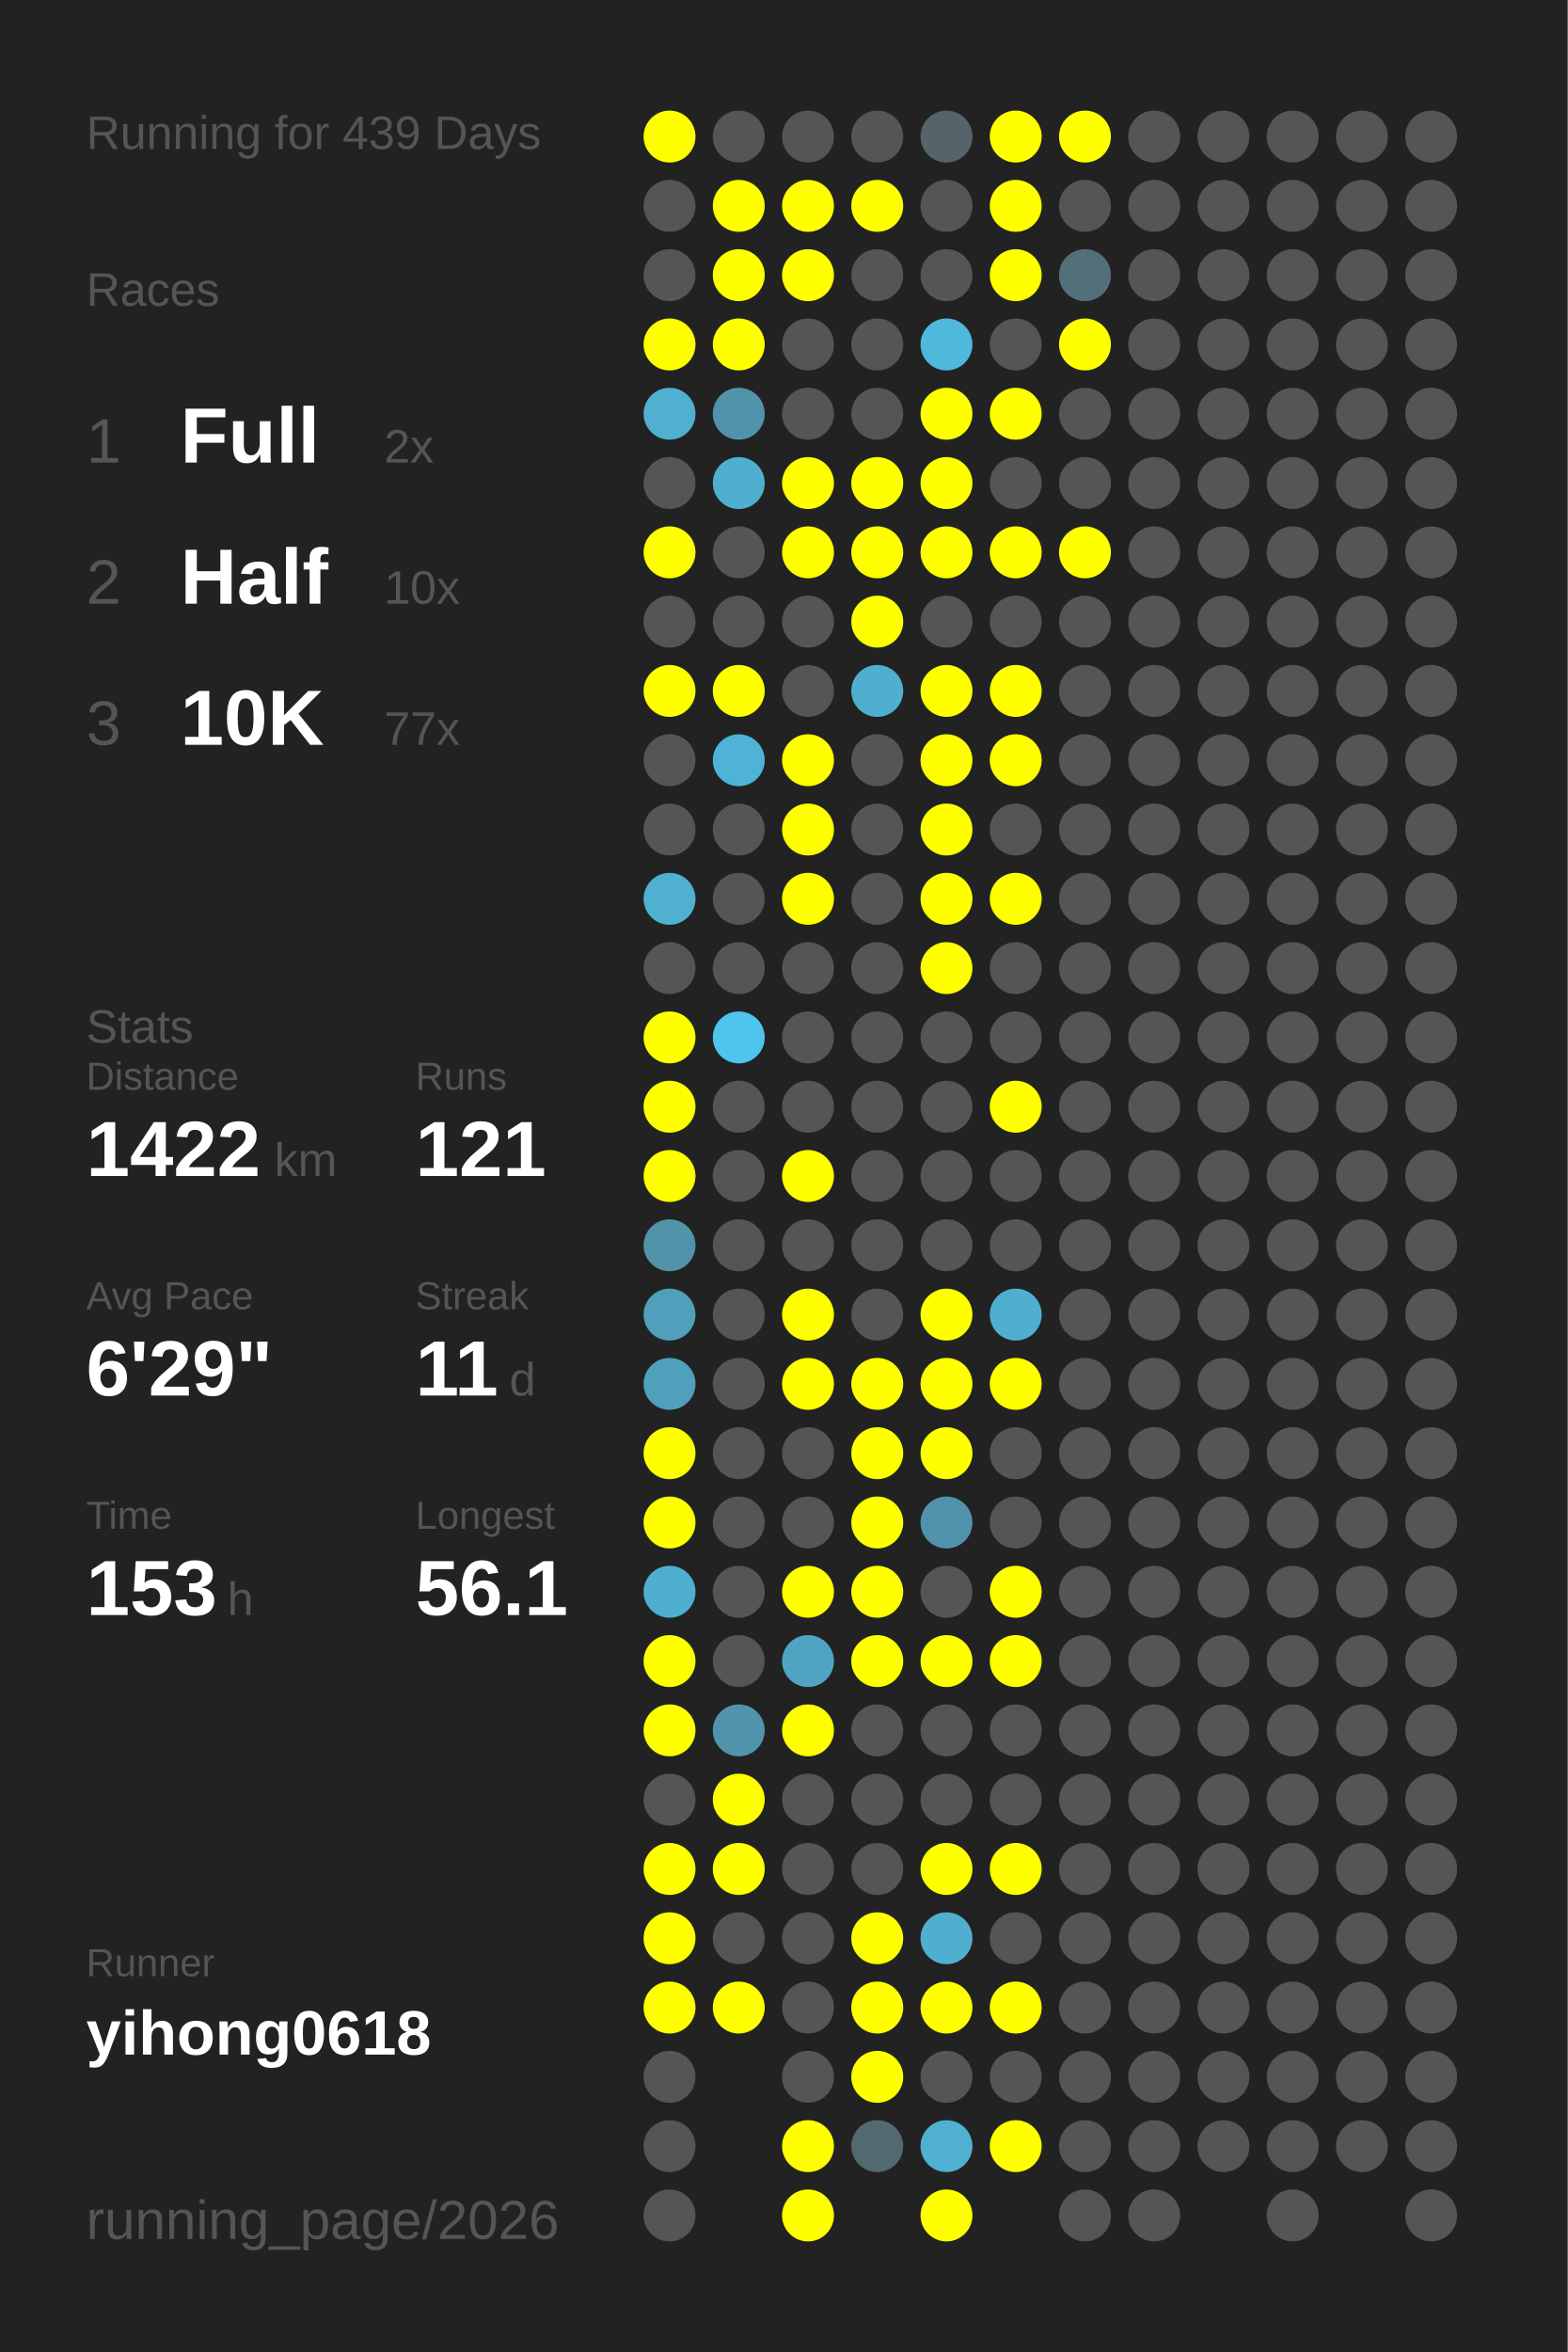
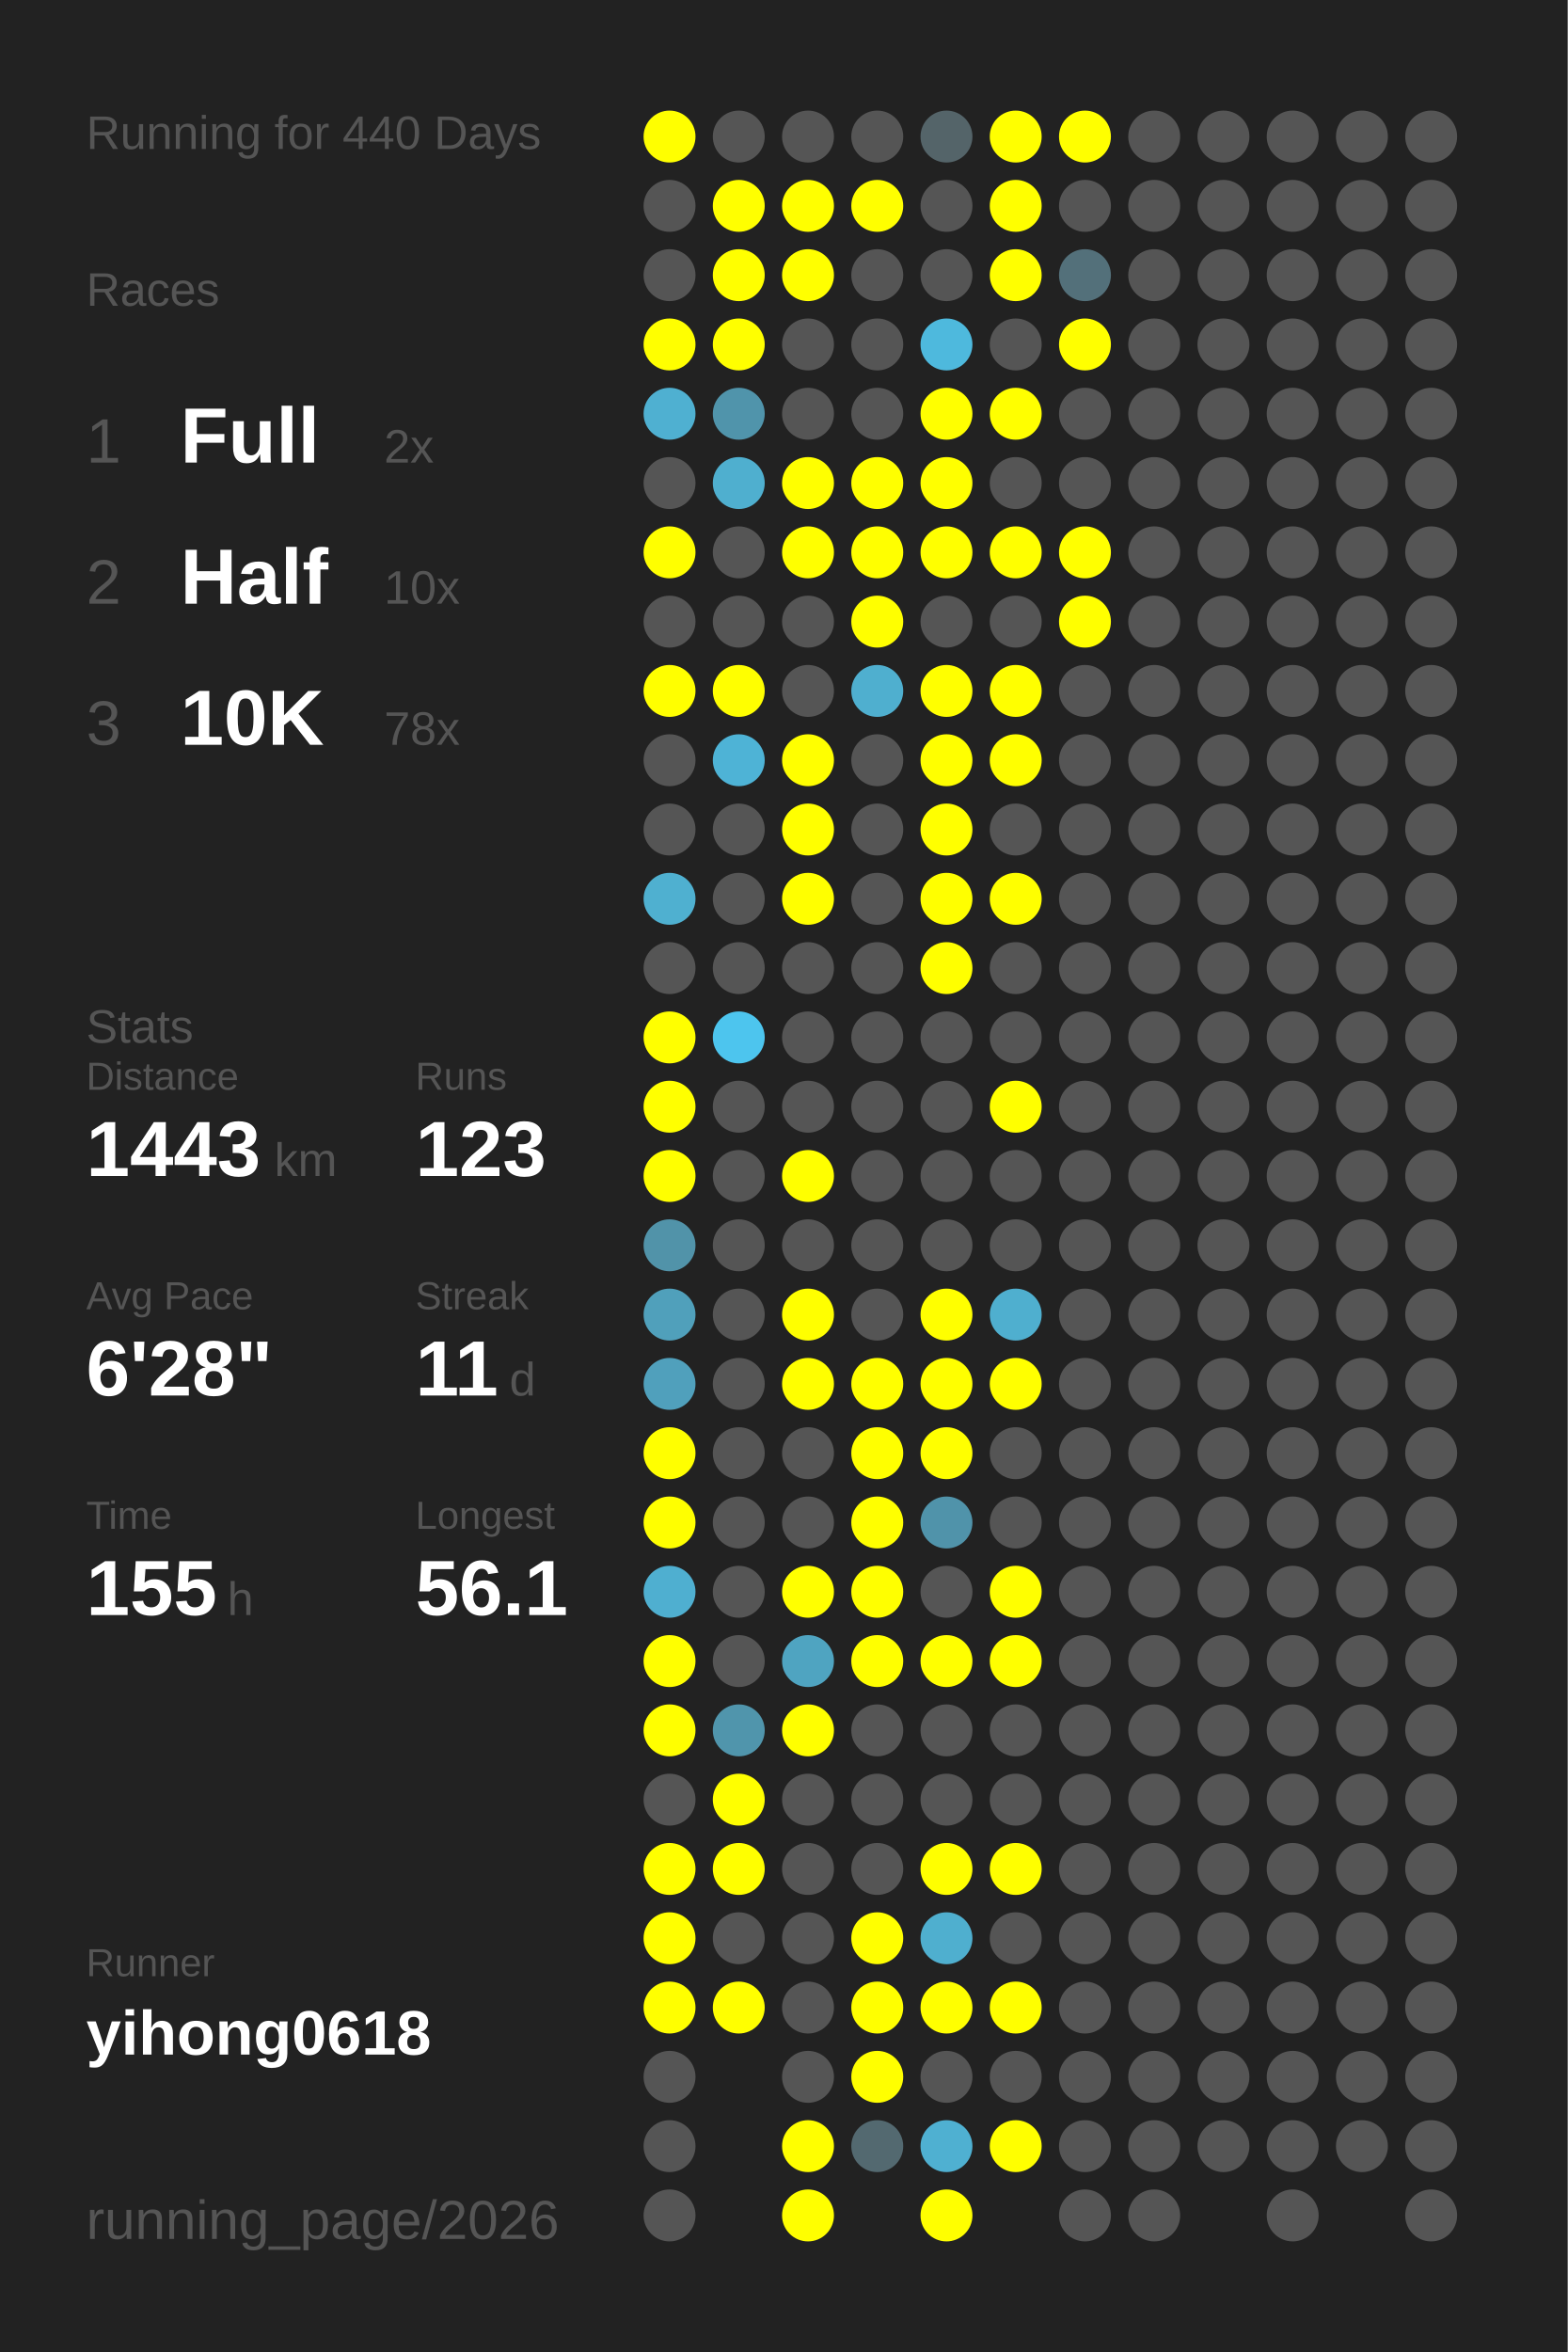
<svg xmlns="http://www.w3.org/2000/svg" baseProfile="full" height="300mm" version="1.1" viewBox="0,0,200,300" width="200mm">
  <defs />
  <rect fill="#222222" height="300" width="200" x="0" y="0" />
-   <text fill="#555555" style="font-size:6px; font-family:Arial;" x="11" y="19">Running for 439 Days</text>
+   <text fill="#555555" style="font-size:6px; font-family:Arial;" x="11" y="19">Running for 440 Days</text>
  <text fill="#555555" style="font-size:6px; font-family:Arial;" x="11" y="39">Races</text>
  <text fill="#555555" style="font-size:8px; font-family:Arial;" x="11" y="59">1</text>
  <text fill="#FFFFFF" style="font-size:10px; font-family:Arial; font-weight:bold;" x="23" y="59">Full</text>
  <text fill="#555555" style="font-size:6px; font-family:Arial;" x="49" y="59">2x</text>
  <text fill="#555555" style="font-size:8px; font-family:Arial;" x="11" y="77">2</text>
  <text fill="#FFFFFF" style="font-size:10px; font-family:Arial; font-weight:bold;" x="23" y="77">Half</text>
  <text fill="#555555" style="font-size:6px; font-family:Arial;" x="49" y="77">10x</text>
  <text fill="#555555" style="font-size:8px; font-family:Arial;" x="11" y="95">3</text>
  <text fill="#FFFFFF" style="font-size:10px; font-family:Arial; font-weight:bold;" x="23" y="95">10K</text>
-   <text fill="#555555" style="font-size:6px; font-family:Arial;" x="49" y="95">77x</text>
+   <text fill="#555555" style="font-size:6px; font-family:Arial;" x="49" y="95">78x</text>
  <text fill="#555555" style="font-size:6px; font-family:Arial;" x="11" y="133">Stats</text>
  <text fill="#555555" style="font-size:5px; font-family:Arial;" x="11" y="139">Distance</text>
-   <text fill="#FFFFFF" style="font-size:10px; font-family:Arial; font-weight:bold;" x="11" y="150">1422</text>
+   <text fill="#FFFFFF" style="font-size:10px; font-family:Arial; font-weight:bold;" x="11" y="150">1443</text>
  <text fill="#555555" style="font-size:6px; font-family:Arial;" x="35" y="150">km</text>
  <text fill="#555555" style="font-size:5px; font-family:Arial;" x="53" y="139">Runs</text>
-   <text fill="#FFFFFF" style="font-size:10px; font-family:Arial; font-weight:bold;" x="53" y="150">121</text>
+   <text fill="#FFFFFF" style="font-size:10px; font-family:Arial; font-weight:bold;" x="53" y="150">123</text>
  <text fill="#555555" style="font-size:5px; font-family:Arial;" x="11" y="167">Avg Pace</text>
-   <text fill="#FFFFFF" style="font-size:10px; font-family:Arial; font-weight:bold;" x="11" y="178">6'29"</text>
+   <text fill="#FFFFFF" style="font-size:10px; font-family:Arial; font-weight:bold;" x="11" y="178">6'28"</text>
  <text fill="#555555" style="font-size:5px; font-family:Arial;" x="53" y="167">Streak</text>
  <text fill="#FFFFFF" style="font-size:10px; font-family:Arial; font-weight:bold;" x="53" y="178">11</text>
  <text fill="#555555" style="font-size:6px; font-family:Arial;" x="65" y="178">d</text>
  <text fill="#555555" style="font-size:5px; font-family:Arial;" x="11" y="195">Time</text>
-   <text fill="#FFFFFF" style="font-size:10px; font-family:Arial; font-weight:bold;" x="11" y="206">153</text>
+   <text fill="#FFFFFF" style="font-size:10px; font-family:Arial; font-weight:bold;" x="11" y="206">155</text>
  <text fill="#555555" style="font-size:6px; font-family:Arial;" x="29" y="206">h</text>
  <text fill="#555555" style="font-size:5px; font-family:Arial;" x="53" y="195">Longest</text>
  <text fill="#FFFFFF" style="font-size:10px; font-family:Arial; font-weight:bold;" x="53" y="206">56.1</text>
  <text fill="#555555" style="font-size:5px; font-family:Arial;" x="11" y="252.065">Runner</text>
  <text fill="#FFFFFF" style="font-size:8px; font-family:Arial; font-weight:bold;" x="11" y="262.065">yihong0618</text>
  <text fill="#555555" style="font-size:7px; font-family:Arial;" x="11" y="285.581">running_page/2026</text>
  <circle cx="85.417" cy="17.419" fill="#FFFF00" r="3.312" />
  <circle cx="85.417" cy="26.258" fill="#555555" r="3.312" />
  <circle cx="85.417" cy="35.097" fill="#555555" r="3.312" />
  <circle cx="85.417" cy="43.935" fill="#FFFF00" r="3.312" />
  <circle cx="85.417" cy="52.774" fill="#4fb0d1" r="3.312" />
  <circle cx="85.417" cy="61.613" fill="#555555" r="3.312" />
  <circle cx="85.417" cy="70.452" fill="#FFFF00" r="3.312" />
  <circle cx="85.417" cy="79.29" fill="#555555" r="3.312" />
  <circle cx="85.417" cy="88.129" fill="#FFFF00" r="3.312" />
  <circle cx="85.417" cy="96.968" fill="#555555" r="3.312" />
  <circle cx="85.417" cy="105.806" fill="#555555" r="3.312" />
  <circle cx="85.417" cy="114.645" fill="#4fb0d0" r="3.312" />
  <circle cx="85.417" cy="123.484" fill="#555555" r="3.312" />
  <circle cx="85.417" cy="132.323" fill="#FFFF00" r="3.312" />
  <circle cx="85.417" cy="141.161" fill="#FFFF00" r="3.312" />
  <circle cx="85.417" cy="150" fill="#FFFF00" r="3.312" />
  <circle cx="85.417" cy="158.839" fill="#5193a9" r="3.312" />
  <circle cx="85.417" cy="167.677" fill="#50a0bb" r="3.312" />
  <circle cx="85.417" cy="176.516" fill="#50a0bc" r="3.312" />
  <circle cx="85.417" cy="185.355" fill="#FFFF00" r="3.312" />
  <circle cx="85.417" cy="194.194" fill="#FFFF00" r="3.312" />
  <circle cx="85.417" cy="203.032" fill="#4fafd0" r="3.312" />
  <circle cx="85.417" cy="211.871" fill="#FFFF00" r="3.312" />
  <circle cx="85.417" cy="220.71" fill="#FFFF00" r="3.312" />
  <circle cx="85.417" cy="229.548" fill="#555555" r="3.312" />
  <circle cx="85.417" cy="238.387" fill="#FFFF00" r="3.312" />
  <circle cx="85.417" cy="247.226" fill="#FFFF00" r="3.312" />
  <circle cx="85.417" cy="256.065" fill="#FFFF00" r="3.312" />
  <circle cx="85.417" cy="264.903" fill="#555555" r="3.312" />
  <circle cx="85.417" cy="273.742" fill="#555555" r="3.312" />
  <circle cx="85.417" cy="282.581" fill="#555555" r="3.312" />
  <circle cx="94.25" cy="17.419" fill="#555555" r="3.312" />
  <circle cx="94.25" cy="26.258" fill="#FFFF00" r="3.312" />
  <circle cx="94.25" cy="35.097" fill="#FFFF00" r="3.312" />
  <circle cx="94.25" cy="43.935" fill="#FFFF00" r="3.312" />
  <circle cx="94.25" cy="52.774" fill="#5094ab" r="3.312" />
  <circle cx="94.25" cy="61.613" fill="#4fafcf" r="3.312" />
  <circle cx="94.25" cy="70.452" fill="#555555" r="3.312" />
  <circle cx="94.25" cy="79.29" fill="#555555" r="3.312" />
  <circle cx="94.25" cy="88.129" fill="#FFFF00" r="3.312" />
  <circle cx="94.25" cy="96.968" fill="#4eb3d6" r="3.312" />
  <circle cx="94.25" cy="105.806" fill="#555555" r="3.312" />
  <circle cx="94.25" cy="114.645" fill="#555555" r="3.312" />
  <circle cx="94.25" cy="123.484" fill="#555555" r="3.312" />
  <circle cx="94.25" cy="132.323" fill="#4dc5ee" r="3.312" />
  <circle cx="94.25" cy="141.161" fill="#555555" r="3.312" />
  <circle cx="94.25" cy="150" fill="#555555" r="3.312" />
  <circle cx="94.25" cy="158.839" fill="#555555" r="3.312" />
  <circle cx="94.25" cy="167.677" fill="#555555" r="3.312" />
  <circle cx="94.25" cy="176.516" fill="#555555" r="3.312" />
  <circle cx="94.25" cy="185.355" fill="#555555" r="3.312" />
  <circle cx="94.25" cy="194.194" fill="#555555" r="3.312" />
  <circle cx="94.25" cy="203.032" fill="#555555" r="3.312" />
  <circle cx="94.25" cy="211.871" fill="#555555" r="3.312" />
  <circle cx="94.25" cy="220.71" fill="#5095ac" r="3.312" />
  <circle cx="94.25" cy="229.548" fill="#FFFF00" r="3.312" />
  <circle cx="94.25" cy="238.387" fill="#FFFF00" r="3.312" />
  <circle cx="94.25" cy="247.226" fill="#555555" r="3.312" />
  <circle cx="94.25" cy="256.065" fill="#FFFF00" r="3.312" />
  <circle cx="103.083" cy="17.419" fill="#555555" r="3.312" />
  <circle cx="103.083" cy="26.258" fill="#FFFF00" r="3.312" />
  <circle cx="103.083" cy="35.097" fill="#FFFF00" r="3.312" />
  <circle cx="103.083" cy="43.935" fill="#555555" r="3.312" />
  <circle cx="103.083" cy="52.774" fill="#555555" r="3.312" />
  <circle cx="103.083" cy="61.613" fill="#FFFF00" r="3.312" />
  <circle cx="103.083" cy="70.452" fill="#FFFF00" r="3.312" />
  <circle cx="103.083" cy="79.29" fill="#555555" r="3.312" />
  <circle cx="103.083" cy="88.129" fill="#555555" r="3.312" />
  <circle cx="103.083" cy="96.968" fill="#FFFF00" r="3.312" />
  <circle cx="103.083" cy="105.806" fill="#FFFF00" r="3.312" />
  <circle cx="103.083" cy="114.645" fill="#FFFF00" r="3.312" />
  <circle cx="103.083" cy="123.484" fill="#555555" r="3.312" />
  <circle cx="103.083" cy="132.323" fill="#555555" r="3.312" />
  <circle cx="103.083" cy="141.161" fill="#555555" r="3.312" />
  <circle cx="103.083" cy="150" fill="#FFFF00" r="3.312" />
  <circle cx="103.083" cy="158.839" fill="#555555" r="3.312" />
  <circle cx="103.083" cy="167.677" fill="#FFFF00" r="3.312" />
  <circle cx="103.083" cy="176.516" fill="#FFFF00" r="3.312" />
  <circle cx="103.083" cy="185.355" fill="#555555" r="3.312" />
  <circle cx="103.083" cy="194.194" fill="#555555" r="3.312" />
  <circle cx="103.083" cy="203.032" fill="#FFFF00" r="3.312" />
  <circle cx="103.083" cy="211.871" fill="#4fa4c1" r="3.312" />
  <circle cx="103.083" cy="220.71" fill="#FFFF00" r="3.312" />
  <circle cx="103.083" cy="229.548" fill="#555555" r="3.312" />
  <circle cx="103.083" cy="238.387" fill="#555555" r="3.312" />
  <circle cx="103.083" cy="247.226" fill="#555555" r="3.312" />
  <circle cx="103.083" cy="256.065" fill="#555555" r="3.312" />
  <circle cx="103.083" cy="264.903" fill="#555555" r="3.312" />
  <circle cx="103.083" cy="273.742" fill="#FFFF00" r="3.312" />
  <circle cx="103.083" cy="282.581" fill="#FFFF00" r="3.312" />
  <circle cx="111.917" cy="17.419" fill="#555555" r="3.312" />
  <circle cx="111.917" cy="26.258" fill="#FFFF00" r="3.312" />
  <circle cx="111.917" cy="35.097" fill="#555555" r="3.312" />
  <circle cx="111.917" cy="43.935" fill="#555555" r="3.312" />
  <circle cx="111.917" cy="52.774" fill="#555555" r="3.312" />
  <circle cx="111.917" cy="61.613" fill="#FFFF00" r="3.312" />
  <circle cx="111.917" cy="70.452" fill="#FFFF00" r="3.312" />
  <circle cx="111.917" cy="79.29" fill="#FFFF00" r="3.312" />
  <circle cx="111.917" cy="88.129" fill="#4fafcf" r="3.312" />
  <circle cx="111.917" cy="96.968" fill="#555555" r="3.312" />
  <circle cx="111.917" cy="105.806" fill="#555555" r="3.312" />
  <circle cx="111.917" cy="114.645" fill="#555555" r="3.312" />
  <circle cx="111.917" cy="123.484" fill="#555555" r="3.312" />
  <circle cx="111.917" cy="132.323" fill="#555555" r="3.312" />
  <circle cx="111.917" cy="141.161" fill="#555555" r="3.312" />
  <circle cx="111.917" cy="150" fill="#555555" r="3.312" />
  <circle cx="111.917" cy="158.839" fill="#555555" r="3.312" />
  <circle cx="111.917" cy="167.677" fill="#555555" r="3.312" />
  <circle cx="111.917" cy="176.516" fill="#FFFF00" r="3.312" />
  <circle cx="111.917" cy="185.355" fill="#FFFF00" r="3.312" />
  <circle cx="111.917" cy="194.194" fill="#FFFF00" r="3.312" />
  <circle cx="111.917" cy="203.032" fill="#FFFF00" r="3.312" />
  <circle cx="111.917" cy="211.871" fill="#FFFF00" r="3.312" />
  <circle cx="111.917" cy="220.71" fill="#555555" r="3.312" />
  <circle cx="111.917" cy="229.548" fill="#555555" r="3.312" />
  <circle cx="111.917" cy="238.387" fill="#555555" r="3.312" />
  <circle cx="111.917" cy="247.226" fill="#FFFF00" r="3.312" />
  <circle cx="111.917" cy="256.065" fill="#FFFF00" r="3.312" />
  <circle cx="111.917" cy="264.903" fill="#FFFF00" r="3.312" />
  <circle cx="111.917" cy="273.742" fill="#536970" r="3.312" />
  <circle cx="120.75" cy="17.419" fill="#546469" r="3.312" />
  <circle cx="120.75" cy="26.258" fill="#555555" r="3.312" />
  <circle cx="120.75" cy="35.097" fill="#555555" r="3.312" />
  <circle cx="120.75" cy="43.935" fill="#4eb9dd" r="3.312" />
  <circle cx="120.75" cy="52.774" fill="#FFFF00" r="3.312" />
  <circle cx="120.75" cy="61.613" fill="#FFFF00" r="3.312" />
  <circle cx="120.75" cy="70.452" fill="#FFFF00" r="3.312" />
  <circle cx="120.75" cy="79.29" fill="#555555" r="3.312" />
  <circle cx="120.75" cy="88.129" fill="#FFFF00" r="3.312" />
  <circle cx="120.75" cy="96.968" fill="#FFFF00" r="3.312" />
  <circle cx="120.75" cy="105.806" fill="#FFFF00" r="3.312" />
  <circle cx="120.75" cy="114.645" fill="#FFFF00" r="3.312" />
  <circle cx="120.75" cy="123.484" fill="#FFFF00" r="3.312" />
  <circle cx="120.75" cy="132.323" fill="#555555" r="3.312" />
  <circle cx="120.75" cy="141.161" fill="#555555" r="3.312" />
  <circle cx="120.75" cy="150" fill="#555555" r="3.312" />
  <circle cx="120.75" cy="158.839" fill="#555555" r="3.312" />
  <circle cx="120.75" cy="167.677" fill="#FFFF00" r="3.312" />
  <circle cx="120.75" cy="176.516" fill="#FFFF00" r="3.312" />
  <circle cx="120.75" cy="185.355" fill="#FFFF00" r="3.312" />
  <circle cx="120.75" cy="194.194" fill="#5093aa" r="3.312" />
  <circle cx="120.75" cy="203.032" fill="#555555" r="3.312" />
  <circle cx="120.75" cy="211.871" fill="#FFFF00" r="3.312" />
  <circle cx="120.75" cy="220.71" fill="#555555" r="3.312" />
  <circle cx="120.75" cy="229.548" fill="#555555" r="3.312" />
  <circle cx="120.75" cy="238.387" fill="#FFFF00" r="3.312" />
  <circle cx="120.75" cy="247.226" fill="#4fafcf" r="3.312" />
  <circle cx="120.75" cy="256.065" fill="#FFFF00" r="3.312" />
  <circle cx="120.75" cy="264.903" fill="#555555" r="3.312" />
  <circle cx="120.75" cy="273.742" fill="#4fb0d1" r="3.312" />
  <circle cx="120.75" cy="282.581" fill="#FFFF00" r="3.312" />
  <circle cx="129.583" cy="17.419" fill="#FFFF00" r="3.312" />
  <circle cx="129.583" cy="26.258" fill="#FFFF00" r="3.312" />
  <circle cx="129.583" cy="35.097" fill="#FFFF00" r="3.312" />
  <circle cx="129.583" cy="43.935" fill="#555555" r="3.312" />
  <circle cx="129.583" cy="52.774" fill="#FFFF00" r="3.312" />
  <circle cx="129.583" cy="61.613" fill="#555555" r="3.312" />
  <circle cx="129.583" cy="70.452" fill="#FFFF00" r="3.312" />
  <circle cx="129.583" cy="79.29" fill="#555555" r="3.312" />
  <circle cx="129.583" cy="88.129" fill="#FFFF00" r="3.312" />
  <circle cx="129.583" cy="96.968" fill="#FFFF00" r="3.312" />
  <circle cx="129.583" cy="105.806" fill="#555555" r="3.312" />
  <circle cx="129.583" cy="114.645" fill="#FFFF00" r="3.312" />
  <circle cx="129.583" cy="123.484" fill="#555555" r="3.312" />
  <circle cx="129.583" cy="132.323" fill="#555555" r="3.312" />
  <circle cx="129.583" cy="141.161" fill="#FFFF00" r="3.312" />
  <circle cx="129.583" cy="150" fill="#555555" r="3.312" />
  <circle cx="129.583" cy="158.839" fill="#555555" r="3.312" />
  <circle cx="129.583" cy="167.677" fill="#4fafcf" r="3.312" />
  <circle cx="129.583" cy="176.516" fill="#FFFF00" r="3.312" />
  <circle cx="129.583" cy="185.355" fill="#555555" r="3.312" />
  <circle cx="129.583" cy="194.194" fill="#555555" r="3.312" />
  <circle cx="129.583" cy="203.032" fill="#FFFF00" r="3.312" />
  <circle cx="129.583" cy="211.871" fill="#FFFF00" r="3.312" />
  <circle cx="129.583" cy="220.71" fill="#555555" r="3.312" />
  <circle cx="129.583" cy="229.548" fill="#555555" r="3.312" />
  <circle cx="129.583" cy="238.387" fill="#FFFF00" r="3.312" />
  <circle cx="129.583" cy="247.226" fill="#555555" r="3.312" />
  <circle cx="129.583" cy="256.065" fill="#FFFF00" r="3.312" />
  <circle cx="129.583" cy="264.903" fill="#555555" r="3.312" />
  <circle cx="129.583" cy="273.742" fill="#FFFF00" r="3.312" />
  <circle cx="138.417" cy="17.419" fill="#FFFF00" r="3.312" />
  <circle cx="138.417" cy="26.258" fill="#555555" r="3.312" />
  <circle cx="138.417" cy="35.097" fill="#53707a" r="3.312" />
  <circle cx="138.417" cy="43.935" fill="#FFFF00" r="3.312" />
  <circle cx="138.417" cy="52.774" fill="#555555" r="3.312" />
  <circle cx="138.417" cy="61.613" fill="#555555" r="3.312" />
  <circle cx="138.417" cy="70.452" fill="#FFFF00" r="3.312" />
-   <circle cx="138.417" cy="79.29" fill="#555555" r="3.312" />
+   <circle cx="138.417" cy="79.29" fill="#FFFF00" r="3.312" />
  <circle cx="138.417" cy="88.129" fill="#555555" r="3.312" />
  <circle cx="138.417" cy="96.968" fill="#555555" r="3.312" />
  <circle cx="138.417" cy="105.806" fill="#555555" r="3.312" />
  <circle cx="138.417" cy="114.645" fill="#555555" r="3.312" />
  <circle cx="138.417" cy="123.484" fill="#555555" r="3.312" />
  <circle cx="138.417" cy="132.323" fill="#555555" r="3.312" />
  <circle cx="138.417" cy="141.161" fill="#555555" r="3.312" />
  <circle cx="138.417" cy="150" fill="#555555" r="3.312" />
  <circle cx="138.417" cy="158.839" fill="#555555" r="3.312" />
  <circle cx="138.417" cy="167.677" fill="#555555" r="3.312" />
  <circle cx="138.417" cy="176.516" fill="#555555" r="3.312" />
  <circle cx="138.417" cy="185.355" fill="#555555" r="3.312" />
  <circle cx="138.417" cy="194.194" fill="#555555" r="3.312" />
  <circle cx="138.417" cy="203.032" fill="#555555" r="3.312" />
  <circle cx="138.417" cy="211.871" fill="#555555" r="3.312" />
  <circle cx="138.417" cy="220.71" fill="#555555" r="3.312" />
  <circle cx="138.417" cy="229.548" fill="#555555" r="3.312" />
  <circle cx="138.417" cy="238.387" fill="#555555" r="3.312" />
  <circle cx="138.417" cy="247.226" fill="#555555" r="3.312" />
  <circle cx="138.417" cy="256.065" fill="#555555" r="3.312" />
  <circle cx="138.417" cy="264.903" fill="#555555" r="3.312" />
  <circle cx="138.417" cy="273.742" fill="#555555" r="3.312" />
  <circle cx="138.417" cy="282.581" fill="#555555" r="3.312" />
  <circle cx="147.25" cy="17.419" fill="#555555" r="3.312" />
  <circle cx="147.25" cy="26.258" fill="#555555" r="3.312" />
  <circle cx="147.25" cy="35.097" fill="#555555" r="3.312" />
  <circle cx="147.25" cy="43.935" fill="#555555" r="3.312" />
  <circle cx="147.25" cy="52.774" fill="#555555" r="3.312" />
  <circle cx="147.25" cy="61.613" fill="#555555" r="3.312" />
  <circle cx="147.25" cy="70.452" fill="#555555" r="3.312" />
  <circle cx="147.25" cy="79.29" fill="#555555" r="3.312" />
  <circle cx="147.25" cy="88.129" fill="#555555" r="3.312" />
  <circle cx="147.25" cy="96.968" fill="#555555" r="3.312" />
  <circle cx="147.25" cy="105.806" fill="#555555" r="3.312" />
  <circle cx="147.25" cy="114.645" fill="#555555" r="3.312" />
  <circle cx="147.25" cy="123.484" fill="#555555" r="3.312" />
  <circle cx="147.25" cy="132.323" fill="#555555" r="3.312" />
  <circle cx="147.25" cy="141.161" fill="#555555" r="3.312" />
  <circle cx="147.25" cy="150" fill="#555555" r="3.312" />
  <circle cx="147.25" cy="158.839" fill="#555555" r="3.312" />
  <circle cx="147.25" cy="167.677" fill="#555555" r="3.312" />
  <circle cx="147.25" cy="176.516" fill="#555555" r="3.312" />
  <circle cx="147.25" cy="185.355" fill="#555555" r="3.312" />
  <circle cx="147.25" cy="194.194" fill="#555555" r="3.312" />
  <circle cx="147.25" cy="203.032" fill="#555555" r="3.312" />
  <circle cx="147.25" cy="211.871" fill="#555555" r="3.312" />
  <circle cx="147.25" cy="220.71" fill="#555555" r="3.312" />
  <circle cx="147.25" cy="229.548" fill="#555555" r="3.312" />
  <circle cx="147.25" cy="238.387" fill="#555555" r="3.312" />
  <circle cx="147.25" cy="247.226" fill="#555555" r="3.312" />
  <circle cx="147.25" cy="256.065" fill="#555555" r="3.312" />
  <circle cx="147.25" cy="264.903" fill="#555555" r="3.312" />
  <circle cx="147.25" cy="273.742" fill="#555555" r="3.312" />
  <circle cx="147.25" cy="282.581" fill="#555555" r="3.312" />
  <circle cx="156.083" cy="17.419" fill="#555555" r="3.312" />
  <circle cx="156.083" cy="26.258" fill="#555555" r="3.312" />
  <circle cx="156.083" cy="35.097" fill="#555555" r="3.312" />
  <circle cx="156.083" cy="43.935" fill="#555555" r="3.312" />
  <circle cx="156.083" cy="52.774" fill="#555555" r="3.312" />
  <circle cx="156.083" cy="61.613" fill="#555555" r="3.312" />
  <circle cx="156.083" cy="70.452" fill="#555555" r="3.312" />
  <circle cx="156.083" cy="79.29" fill="#555555" r="3.312" />
  <circle cx="156.083" cy="88.129" fill="#555555" r="3.312" />
  <circle cx="156.083" cy="96.968" fill="#555555" r="3.312" />
  <circle cx="156.083" cy="105.806" fill="#555555" r="3.312" />
  <circle cx="156.083" cy="114.645" fill="#555555" r="3.312" />
  <circle cx="156.083" cy="123.484" fill="#555555" r="3.312" />
  <circle cx="156.083" cy="132.323" fill="#555555" r="3.312" />
  <circle cx="156.083" cy="141.161" fill="#555555" r="3.312" />
  <circle cx="156.083" cy="150" fill="#555555" r="3.312" />
  <circle cx="156.083" cy="158.839" fill="#555555" r="3.312" />
  <circle cx="156.083" cy="167.677" fill="#555555" r="3.312" />
  <circle cx="156.083" cy="176.516" fill="#555555" r="3.312" />
  <circle cx="156.083" cy="185.355" fill="#555555" r="3.312" />
  <circle cx="156.083" cy="194.194" fill="#555555" r="3.312" />
  <circle cx="156.083" cy="203.032" fill="#555555" r="3.312" />
  <circle cx="156.083" cy="211.871" fill="#555555" r="3.312" />
  <circle cx="156.083" cy="220.71" fill="#555555" r="3.312" />
  <circle cx="156.083" cy="229.548" fill="#555555" r="3.312" />
  <circle cx="156.083" cy="238.387" fill="#555555" r="3.312" />
  <circle cx="156.083" cy="247.226" fill="#555555" r="3.312" />
  <circle cx="156.083" cy="256.065" fill="#555555" r="3.312" />
  <circle cx="156.083" cy="264.903" fill="#555555" r="3.312" />
  <circle cx="156.083" cy="273.742" fill="#555555" r="3.312" />
  <circle cx="164.917" cy="17.419" fill="#555555" r="3.312" />
  <circle cx="164.917" cy="26.258" fill="#555555" r="3.312" />
  <circle cx="164.917" cy="35.097" fill="#555555" r="3.312" />
  <circle cx="164.917" cy="43.935" fill="#555555" r="3.312" />
  <circle cx="164.917" cy="52.774" fill="#555555" r="3.312" />
  <circle cx="164.917" cy="61.613" fill="#555555" r="3.312" />
  <circle cx="164.917" cy="70.452" fill="#555555" r="3.312" />
  <circle cx="164.917" cy="79.29" fill="#555555" r="3.312" />
  <circle cx="164.917" cy="88.129" fill="#555555" r="3.312" />
  <circle cx="164.917" cy="96.968" fill="#555555" r="3.312" />
  <circle cx="164.917" cy="105.806" fill="#555555" r="3.312" />
  <circle cx="164.917" cy="114.645" fill="#555555" r="3.312" />
  <circle cx="164.917" cy="123.484" fill="#555555" r="3.312" />
  <circle cx="164.917" cy="132.323" fill="#555555" r="3.312" />
  <circle cx="164.917" cy="141.161" fill="#555555" r="3.312" />
  <circle cx="164.917" cy="150" fill="#555555" r="3.312" />
  <circle cx="164.917" cy="158.839" fill="#555555" r="3.312" />
  <circle cx="164.917" cy="167.677" fill="#555555" r="3.312" />
  <circle cx="164.917" cy="176.516" fill="#555555" r="3.312" />
  <circle cx="164.917" cy="185.355" fill="#555555" r="3.312" />
  <circle cx="164.917" cy="194.194" fill="#555555" r="3.312" />
  <circle cx="164.917" cy="203.032" fill="#555555" r="3.312" />
  <circle cx="164.917" cy="211.871" fill="#555555" r="3.312" />
  <circle cx="164.917" cy="220.71" fill="#555555" r="3.312" />
  <circle cx="164.917" cy="229.548" fill="#555555" r="3.312" />
  <circle cx="164.917" cy="238.387" fill="#555555" r="3.312" />
  <circle cx="164.917" cy="247.226" fill="#555555" r="3.312" />
  <circle cx="164.917" cy="256.065" fill="#555555" r="3.312" />
  <circle cx="164.917" cy="264.903" fill="#555555" r="3.312" />
  <circle cx="164.917" cy="273.742" fill="#555555" r="3.312" />
  <circle cx="164.917" cy="282.581" fill="#555555" r="3.312" />
  <circle cx="173.75" cy="17.419" fill="#555555" r="3.312" />
  <circle cx="173.75" cy="26.258" fill="#555555" r="3.312" />
  <circle cx="173.75" cy="35.097" fill="#555555" r="3.312" />
  <circle cx="173.75" cy="43.935" fill="#555555" r="3.312" />
  <circle cx="173.75" cy="52.774" fill="#555555" r="3.312" />
  <circle cx="173.75" cy="61.613" fill="#555555" r="3.312" />
  <circle cx="173.75" cy="70.452" fill="#555555" r="3.312" />
  <circle cx="173.75" cy="79.29" fill="#555555" r="3.312" />
  <circle cx="173.75" cy="88.129" fill="#555555" r="3.312" />
  <circle cx="173.75" cy="96.968" fill="#555555" r="3.312" />
  <circle cx="173.75" cy="105.806" fill="#555555" r="3.312" />
  <circle cx="173.75" cy="114.645" fill="#555555" r="3.312" />
  <circle cx="173.75" cy="123.484" fill="#555555" r="3.312" />
  <circle cx="173.75" cy="132.323" fill="#555555" r="3.312" />
  <circle cx="173.75" cy="141.161" fill="#555555" r="3.312" />
  <circle cx="173.75" cy="150" fill="#555555" r="3.312" />
  <circle cx="173.75" cy="158.839" fill="#555555" r="3.312" />
  <circle cx="173.75" cy="167.677" fill="#555555" r="3.312" />
  <circle cx="173.75" cy="176.516" fill="#555555" r="3.312" />
  <circle cx="173.75" cy="185.355" fill="#555555" r="3.312" />
  <circle cx="173.75" cy="194.194" fill="#555555" r="3.312" />
  <circle cx="173.75" cy="203.032" fill="#555555" r="3.312" />
  <circle cx="173.75" cy="211.871" fill="#555555" r="3.312" />
  <circle cx="173.75" cy="220.71" fill="#555555" r="3.312" />
  <circle cx="173.75" cy="229.548" fill="#555555" r="3.312" />
  <circle cx="173.75" cy="238.387" fill="#555555" r="3.312" />
  <circle cx="173.75" cy="247.226" fill="#555555" r="3.312" />
  <circle cx="173.75" cy="256.065" fill="#555555" r="3.312" />
  <circle cx="173.75" cy="264.903" fill="#555555" r="3.312" />
  <circle cx="173.75" cy="273.742" fill="#555555" r="3.312" />
  <circle cx="182.583" cy="17.419" fill="#555555" r="3.312" />
  <circle cx="182.583" cy="26.258" fill="#555555" r="3.312" />
  <circle cx="182.583" cy="35.097" fill="#555555" r="3.312" />
  <circle cx="182.583" cy="43.935" fill="#555555" r="3.312" />
  <circle cx="182.583" cy="52.774" fill="#555555" r="3.312" />
  <circle cx="182.583" cy="61.613" fill="#555555" r="3.312" />
  <circle cx="182.583" cy="70.452" fill="#555555" r="3.312" />
  <circle cx="182.583" cy="79.29" fill="#555555" r="3.312" />
  <circle cx="182.583" cy="88.129" fill="#555555" r="3.312" />
  <circle cx="182.583" cy="96.968" fill="#555555" r="3.312" />
  <circle cx="182.583" cy="105.806" fill="#555555" r="3.312" />
  <circle cx="182.583" cy="114.645" fill="#555555" r="3.312" />
  <circle cx="182.583" cy="123.484" fill="#555555" r="3.312" />
  <circle cx="182.583" cy="132.323" fill="#555555" r="3.312" />
  <circle cx="182.583" cy="141.161" fill="#555555" r="3.312" />
  <circle cx="182.583" cy="150" fill="#555555" r="3.312" />
  <circle cx="182.583" cy="158.839" fill="#555555" r="3.312" />
  <circle cx="182.583" cy="167.677" fill="#555555" r="3.312" />
  <circle cx="182.583" cy="176.516" fill="#555555" r="3.312" />
  <circle cx="182.583" cy="185.355" fill="#555555" r="3.312" />
  <circle cx="182.583" cy="194.194" fill="#555555" r="3.312" />
  <circle cx="182.583" cy="203.032" fill="#555555" r="3.312" />
  <circle cx="182.583" cy="211.871" fill="#555555" r="3.312" />
  <circle cx="182.583" cy="220.71" fill="#555555" r="3.312" />
  <circle cx="182.583" cy="229.548" fill="#555555" r="3.312" />
  <circle cx="182.583" cy="238.387" fill="#555555" r="3.312" />
  <circle cx="182.583" cy="247.226" fill="#555555" r="3.312" />
  <circle cx="182.583" cy="256.065" fill="#555555" r="3.312" />
  <circle cx="182.583" cy="264.903" fill="#555555" r="3.312" />
  <circle cx="182.583" cy="273.742" fill="#555555" r="3.312" />
  <circle cx="182.583" cy="282.581" fill="#555555" r="3.312" />
</svg>
